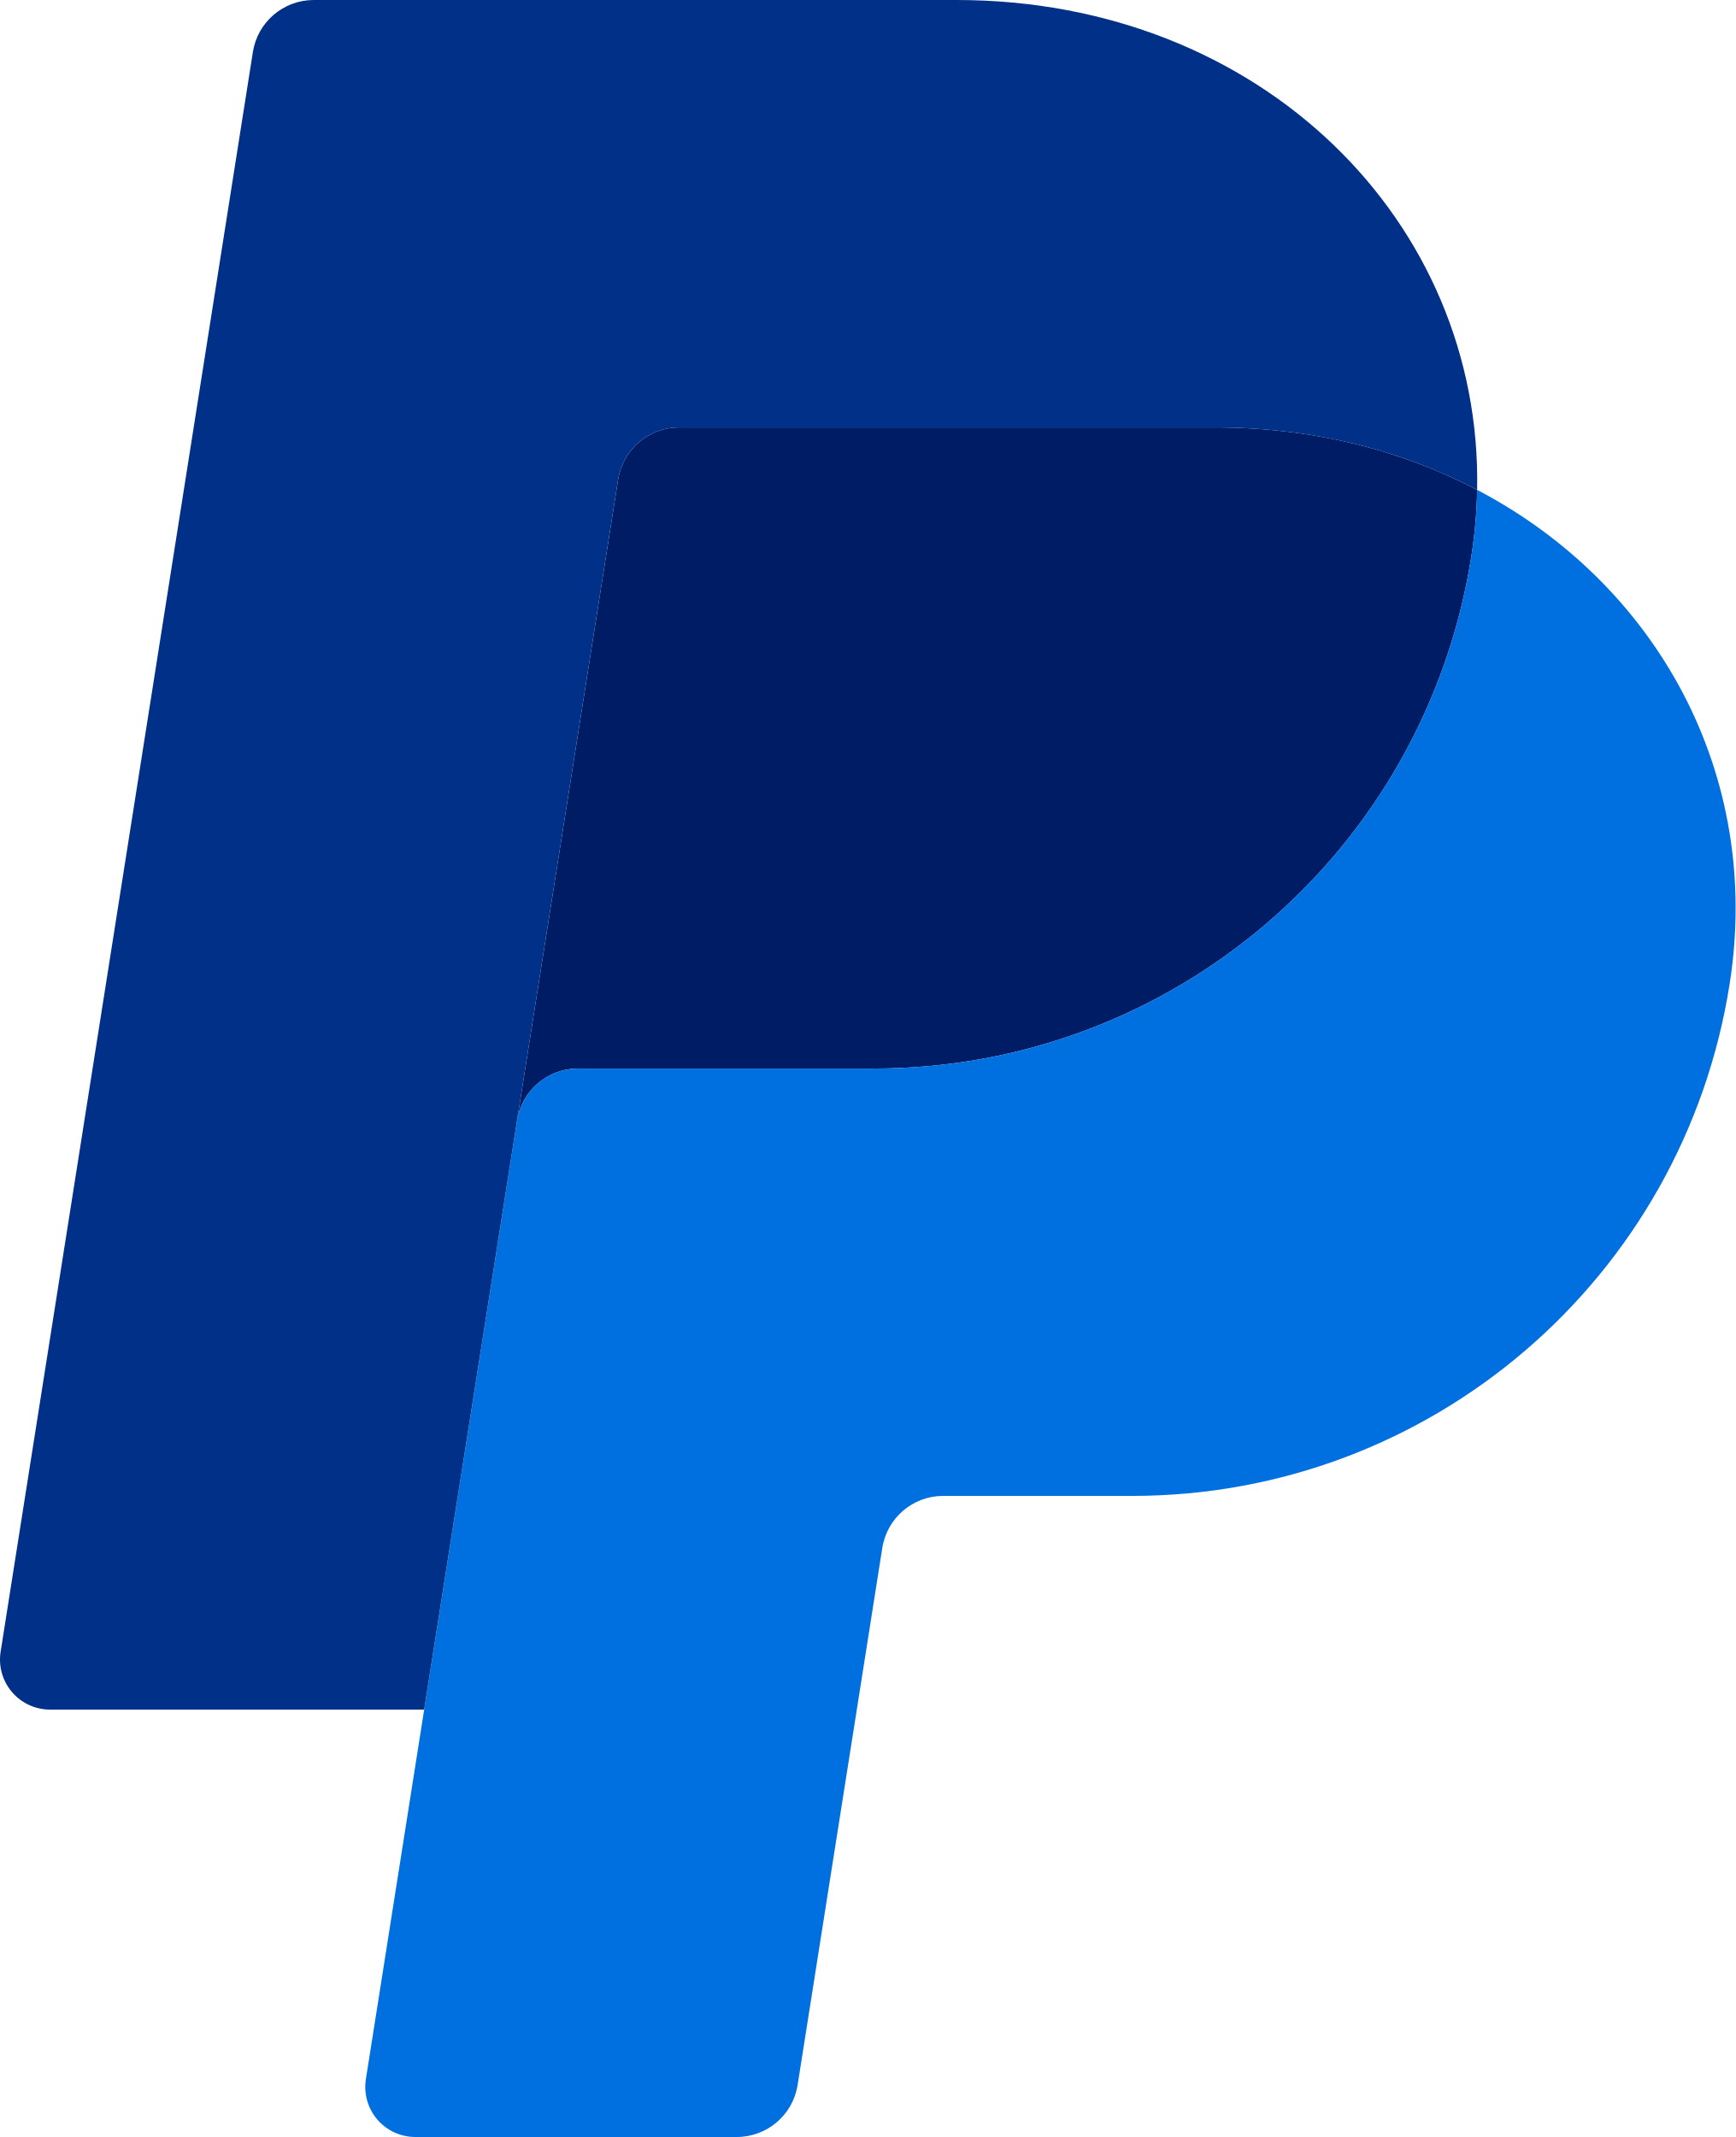
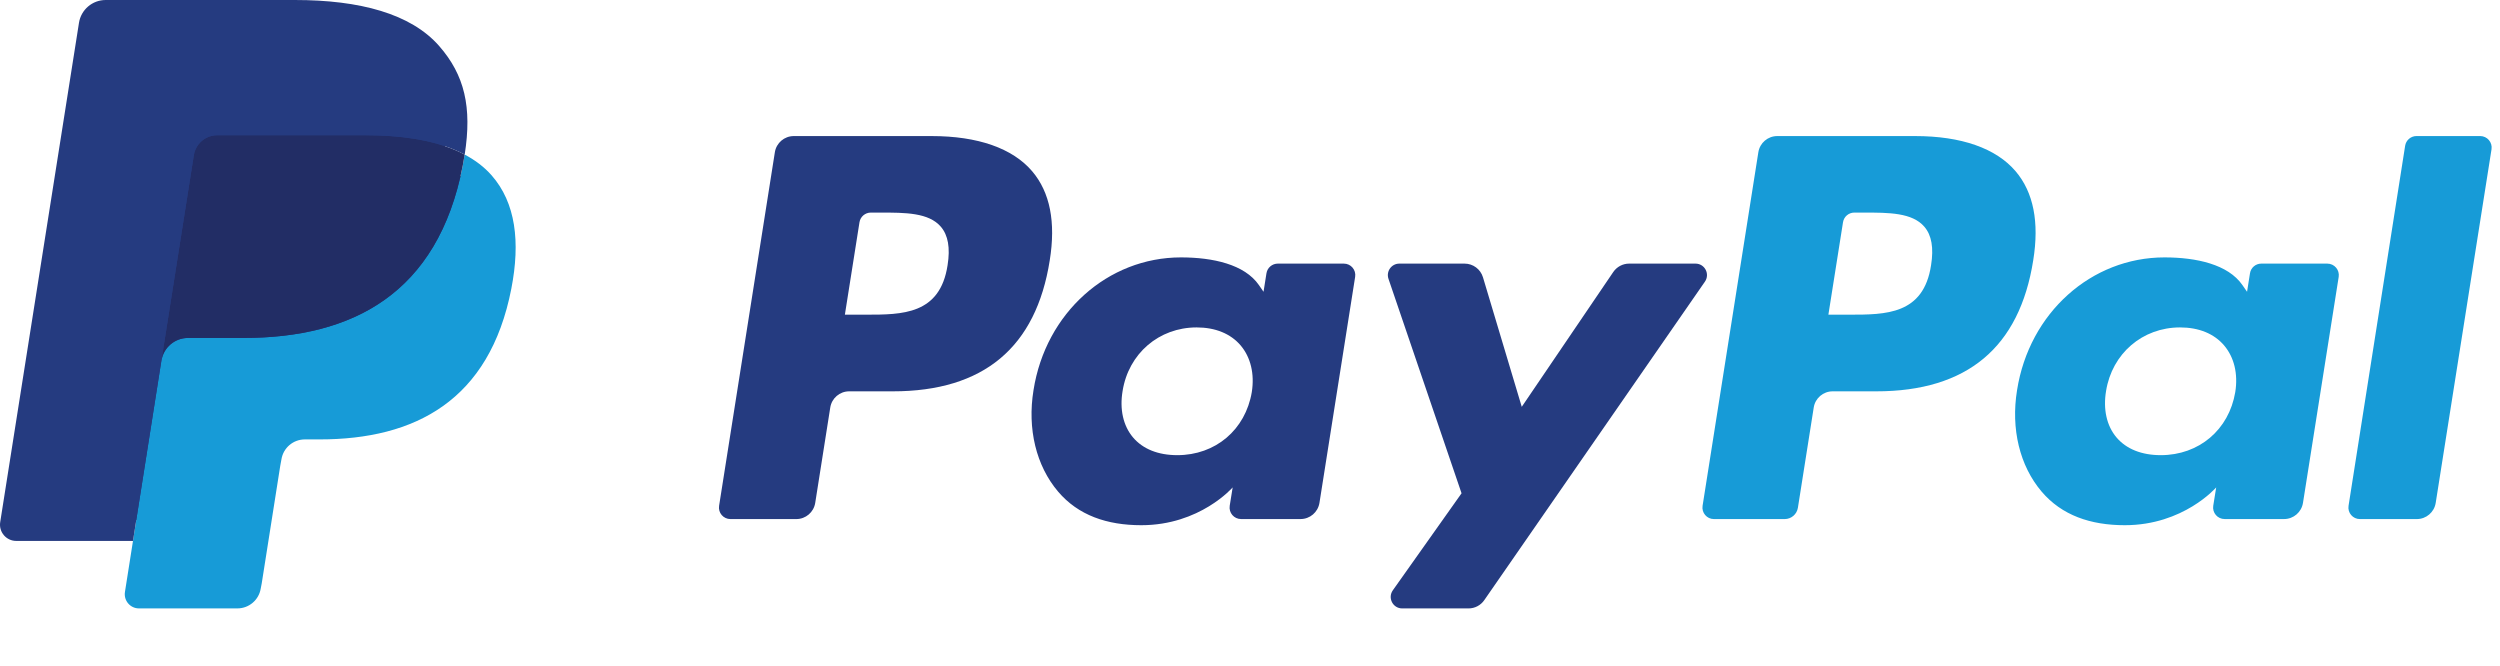
- <svg xmlns="http://www.w3.org/2000/svg" width="584.798" height="720" viewBox="0 0 154.728 190.5">
-   <g transform="translate(898.192 276.071)">
-     <path clip-path="none" d="M-837.663-237.968a5.49 5.49 0 0 0-5.423 4.633l-9.013 57.15-8.281 52.514-.005.044.01-.044 8.281-52.514c.421-2.669 2.719-4.633 5.42-4.633h26.404c26.573 0 49.127-19.387 53.246-45.658.314-1.996.482-3.973.52-5.924v-.003h-.003c-6.753-3.543-14.683-5.565-23.372-5.565z" fill="#001c64" />
-     <path clip-path="none" d="M-766.506-232.402c-.037 1.951-.207 3.93-.52 5.926-4.119 26.271-26.673 45.658-53.246 45.658h-26.404c-2.701 0-4.999 1.964-5.42 4.633l-8.281 52.514-5.197 32.947a4.46 4.46 0 0 0 4.405 5.153h28.66a5.49 5.49 0 0 0 5.423-4.633l7.55-47.881c.423-2.669 2.722-4.636 5.423-4.636h16.876c26.573 0 49.124-19.386 53.243-45.655 2.924-18.649-6.46-35.614-22.511-44.026z" fill="#0070e0" />
-     <path clip-path="none" d="M-870.225-276.071a5.49 5.49 0 0 0-5.423 4.636l-22.489 142.608a4.46 4.46 0 0 0 4.405 5.156h33.351l8.281-52.514 9.013-57.15a5.49 5.49 0 0 1 5.423-4.633h47.782c8.691 0 16.621 2.025 23.375 5.563.46-23.917-19.275-43.666-46.412-43.666z" fill="#003087" />
-   </g>
+ <svg xmlns="http://www.w3.org/2000/svg" version="1.1" id="Layer_1" x="0px" y="0px" width="124px" height="33px" viewBox="0 0 124 33" enable-background="new 0 0 124 33" xml:space="preserve">
+   <path fill="#253B80" d="M46.211,6.749h-6.839c-0.468,0-0.866,0.34-0.939,0.802l-2.766,17.537c-0.055,0.346,0.213,0.658,0.564,0.658  h3.265c0.468,0,0.866-0.34,0.939-0.803l0.746-4.73c0.072-0.463,0.471-0.803,0.938-0.803h2.165c4.505,0,7.105-2.18,7.784-6.5  c0.306-1.89,0.013-3.375-0.872-4.415C50.224,7.353,48.5,6.749,46.211,6.749z M47,13.154c-0.374,2.454-2.249,2.454-4.062,2.454  h-1.032l0.724-4.583c0.043-0.277,0.283-0.481,0.563-0.481h0.473c1.235,0,2.4,0,3.002,0.704C47.027,11.668,47.137,12.292,47,13.154z" />
+   <path fill="#253B80" d="M66.654,13.075h-3.275c-0.279,0-0.52,0.204-0.563,0.481l-0.145,0.916l-0.229-0.332  c-0.709-1.029-2.29-1.373-3.868-1.373c-3.619,0-6.71,2.741-7.312,6.586c-0.313,1.918,0.132,3.752,1.22,5.031  c0.998,1.176,2.426,1.666,4.125,1.666c2.916,0,4.533-1.875,4.533-1.875l-0.146,0.91c-0.055,0.348,0.213,0.66,0.562,0.66h2.95  c0.469,0,0.865-0.34,0.939-0.803l1.77-11.209C67.271,13.388,67.004,13.075,66.654,13.075z M62.089,19.449  c-0.316,1.871-1.801,3.127-3.695,3.127c-0.951,0-1.711-0.305-2.199-0.883c-0.484-0.574-0.668-1.391-0.514-2.301  c0.295-1.855,1.805-3.152,3.67-3.152c0.93,0,1.686,0.309,2.184,0.892C62.034,17.721,62.232,18.543,62.089,19.449z" />
+   <path fill="#253B80" d="M84.096,13.075h-3.291c-0.314,0-0.609,0.156-0.787,0.417l-4.539,6.686l-1.924-6.425  c-0.121-0.402-0.492-0.678-0.912-0.678h-3.234c-0.393,0-0.666,0.384-0.541,0.754l3.625,10.638l-3.408,4.811  c-0.268,0.379,0.002,0.9,0.465,0.9h3.287c0.312,0,0.604-0.152,0.781-0.408L84.564,13.97C84.826,13.592,84.557,13.075,84.096,13.075z  " />
+   <path fill="#179BD7" d="M94.992,6.749h-6.84c-0.467,0-0.865,0.34-0.938,0.802l-2.766,17.537c-0.055,0.346,0.213,0.658,0.562,0.658  h3.51c0.326,0,0.605-0.238,0.656-0.562l0.785-4.971c0.072-0.463,0.471-0.803,0.938-0.803h2.164c4.506,0,7.105-2.18,7.785-6.5  c0.307-1.89,0.012-3.375-0.873-4.415C99.004,7.353,97.281,6.749,94.992,6.749z M95.781,13.154c-0.373,2.454-2.248,2.454-4.062,2.454  h-1.031l0.725-4.583c0.043-0.277,0.281-0.481,0.562-0.481h0.473c1.234,0,2.4,0,3.002,0.704  C95.809,11.668,95.918,12.292,95.781,13.154z" />
+   <path fill="#179BD7" d="M115.434,13.075h-3.273c-0.281,0-0.52,0.204-0.562,0.481l-0.145,0.916l-0.23-0.332  c-0.709-1.029-2.289-1.373-3.867-1.373c-3.619,0-6.709,2.741-7.311,6.586c-0.312,1.918,0.131,3.752,1.219,5.031  c1,1.176,2.426,1.666,4.125,1.666c2.916,0,4.533-1.875,4.533-1.875l-0.146,0.91c-0.055,0.348,0.213,0.66,0.564,0.66h2.949  c0.467,0,0.865-0.34,0.938-0.803l1.771-11.209C116.053,13.388,115.785,13.075,115.434,13.075z M110.869,19.449  c-0.314,1.871-1.801,3.127-3.695,3.127c-0.949,0-1.711-0.305-2.199-0.883c-0.484-0.574-0.666-1.391-0.514-2.301  c0.297-1.855,1.805-3.152,3.67-3.152c0.93,0,1.686,0.309,2.184,0.892C110.816,17.721,111.014,18.543,110.869,19.449z" />
+   <path fill="#179BD7" d="M119.295,7.23l-2.807,17.858c-0.055,0.346,0.213,0.658,0.562,0.658h2.822c0.469,0,0.867-0.34,0.939-0.803  l2.768-17.536c0.055-0.346-0.213-0.659-0.562-0.659h-3.16C119.578,6.749,119.338,6.953,119.295,7.23z" />
+   <path fill="#253B80" d="M7.266,29.154l0.523-3.322l-1.165-0.027H1.061L4.927,1.292C4.939,1.218,4.978,1.149,5.035,1.1  c0.057-0.049,0.13-0.076,0.206-0.076h9.38c3.114,0,5.263,0.648,6.385,1.927c0.526,0.6,0.861,1.227,1.023,1.917  c0.17,0.724,0.173,1.589,0.007,2.644l-0.012,0.077v0.676l0.526,0.298c0.443,0.235,0.795,0.504,1.065,0.812  c0.45,0.513,0.741,1.165,0.864,1.938c0.127,0.795,0.085,1.741-0.123,2.812c-0.24,1.232-0.628,2.305-1.152,3.183  c-0.482,0.809-1.096,1.48-1.825,2c-0.696,0.494-1.523,0.869-2.458,1.109c-0.906,0.236-1.939,0.355-3.072,0.355h-0.73  c-0.522,0-1.029,0.188-1.427,0.525c-0.399,0.344-0.663,0.814-0.744,1.328l-0.055,0.299l-0.924,5.855l-0.042,0.215  c-0.011,0.068-0.03,0.102-0.058,0.125c-0.025,0.021-0.061,0.035-0.096,0.035H7.266z" />
+   <path fill="#179BD7" d="M23.048,7.667L23.048,7.667L23.048,7.667c-0.028,0.179-0.06,0.362-0.096,0.55  c-1.237,6.351-5.469,8.545-10.874,8.545H9.326c-0.661,0-1.218,0.48-1.321,1.132l0,0l0,0L6.596,26.83l-0.399,2.533  c-0.067,0.428,0.263,0.814,0.695,0.814h4.881c0.578,0,1.069-0.42,1.16-0.99l0.048-0.248l0.919-5.832l0.059-0.32  c0.09-0.572,0.582-0.992,1.16-0.992h0.73c4.729,0,8.431-1.92,9.513-7.476c0.452-2.321,0.218-4.259-0.978-5.622  C24.022,8.286,23.573,7.945,23.048,7.667z" />
+   <path fill="#222D65" d="M21.754,7.151c-0.189-0.055-0.384-0.105-0.584-0.15c-0.201-0.044-0.407-0.083-0.619-0.117  c-0.742-0.12-1.555-0.177-2.426-0.177h-7.352c-0.181,0-0.353,0.041-0.507,0.115C9.927,6.985,9.675,7.306,9.614,7.699L8.05,17.605  l-0.045,0.289c0.103-0.652,0.66-1.132,1.321-1.132h2.752c5.405,0,9.637-2.195,10.874-8.545c0.037-0.188,0.068-0.371,0.096-0.55  c-0.313-0.166-0.652-0.308-1.017-0.429C21.941,7.208,21.848,7.179,21.754,7.151z" />
+   <path fill="#253B80" d="M9.614,7.699c0.061-0.393,0.313-0.714,0.652-0.876c0.155-0.074,0.326-0.115,0.507-0.115h7.352  c0.871,0,1.684,0.057,2.426,0.177c0.212,0.034,0.418,0.073,0.619,0.117c0.2,0.045,0.395,0.095,0.584,0.15  c0.094,0.028,0.187,0.057,0.278,0.086c0.365,0.121,0.704,0.264,1.017,0.429c0.368-2.347-0.003-3.945-1.272-5.392  C20.378,0.682,17.853,0,14.622,0h-9.38c-0.66,0-1.223,0.48-1.325,1.133L0.01,25.898c-0.077,0.49,0.301,0.932,0.795,0.932h5.791  l1.454-9.225L9.614,7.699z" />
</svg>
